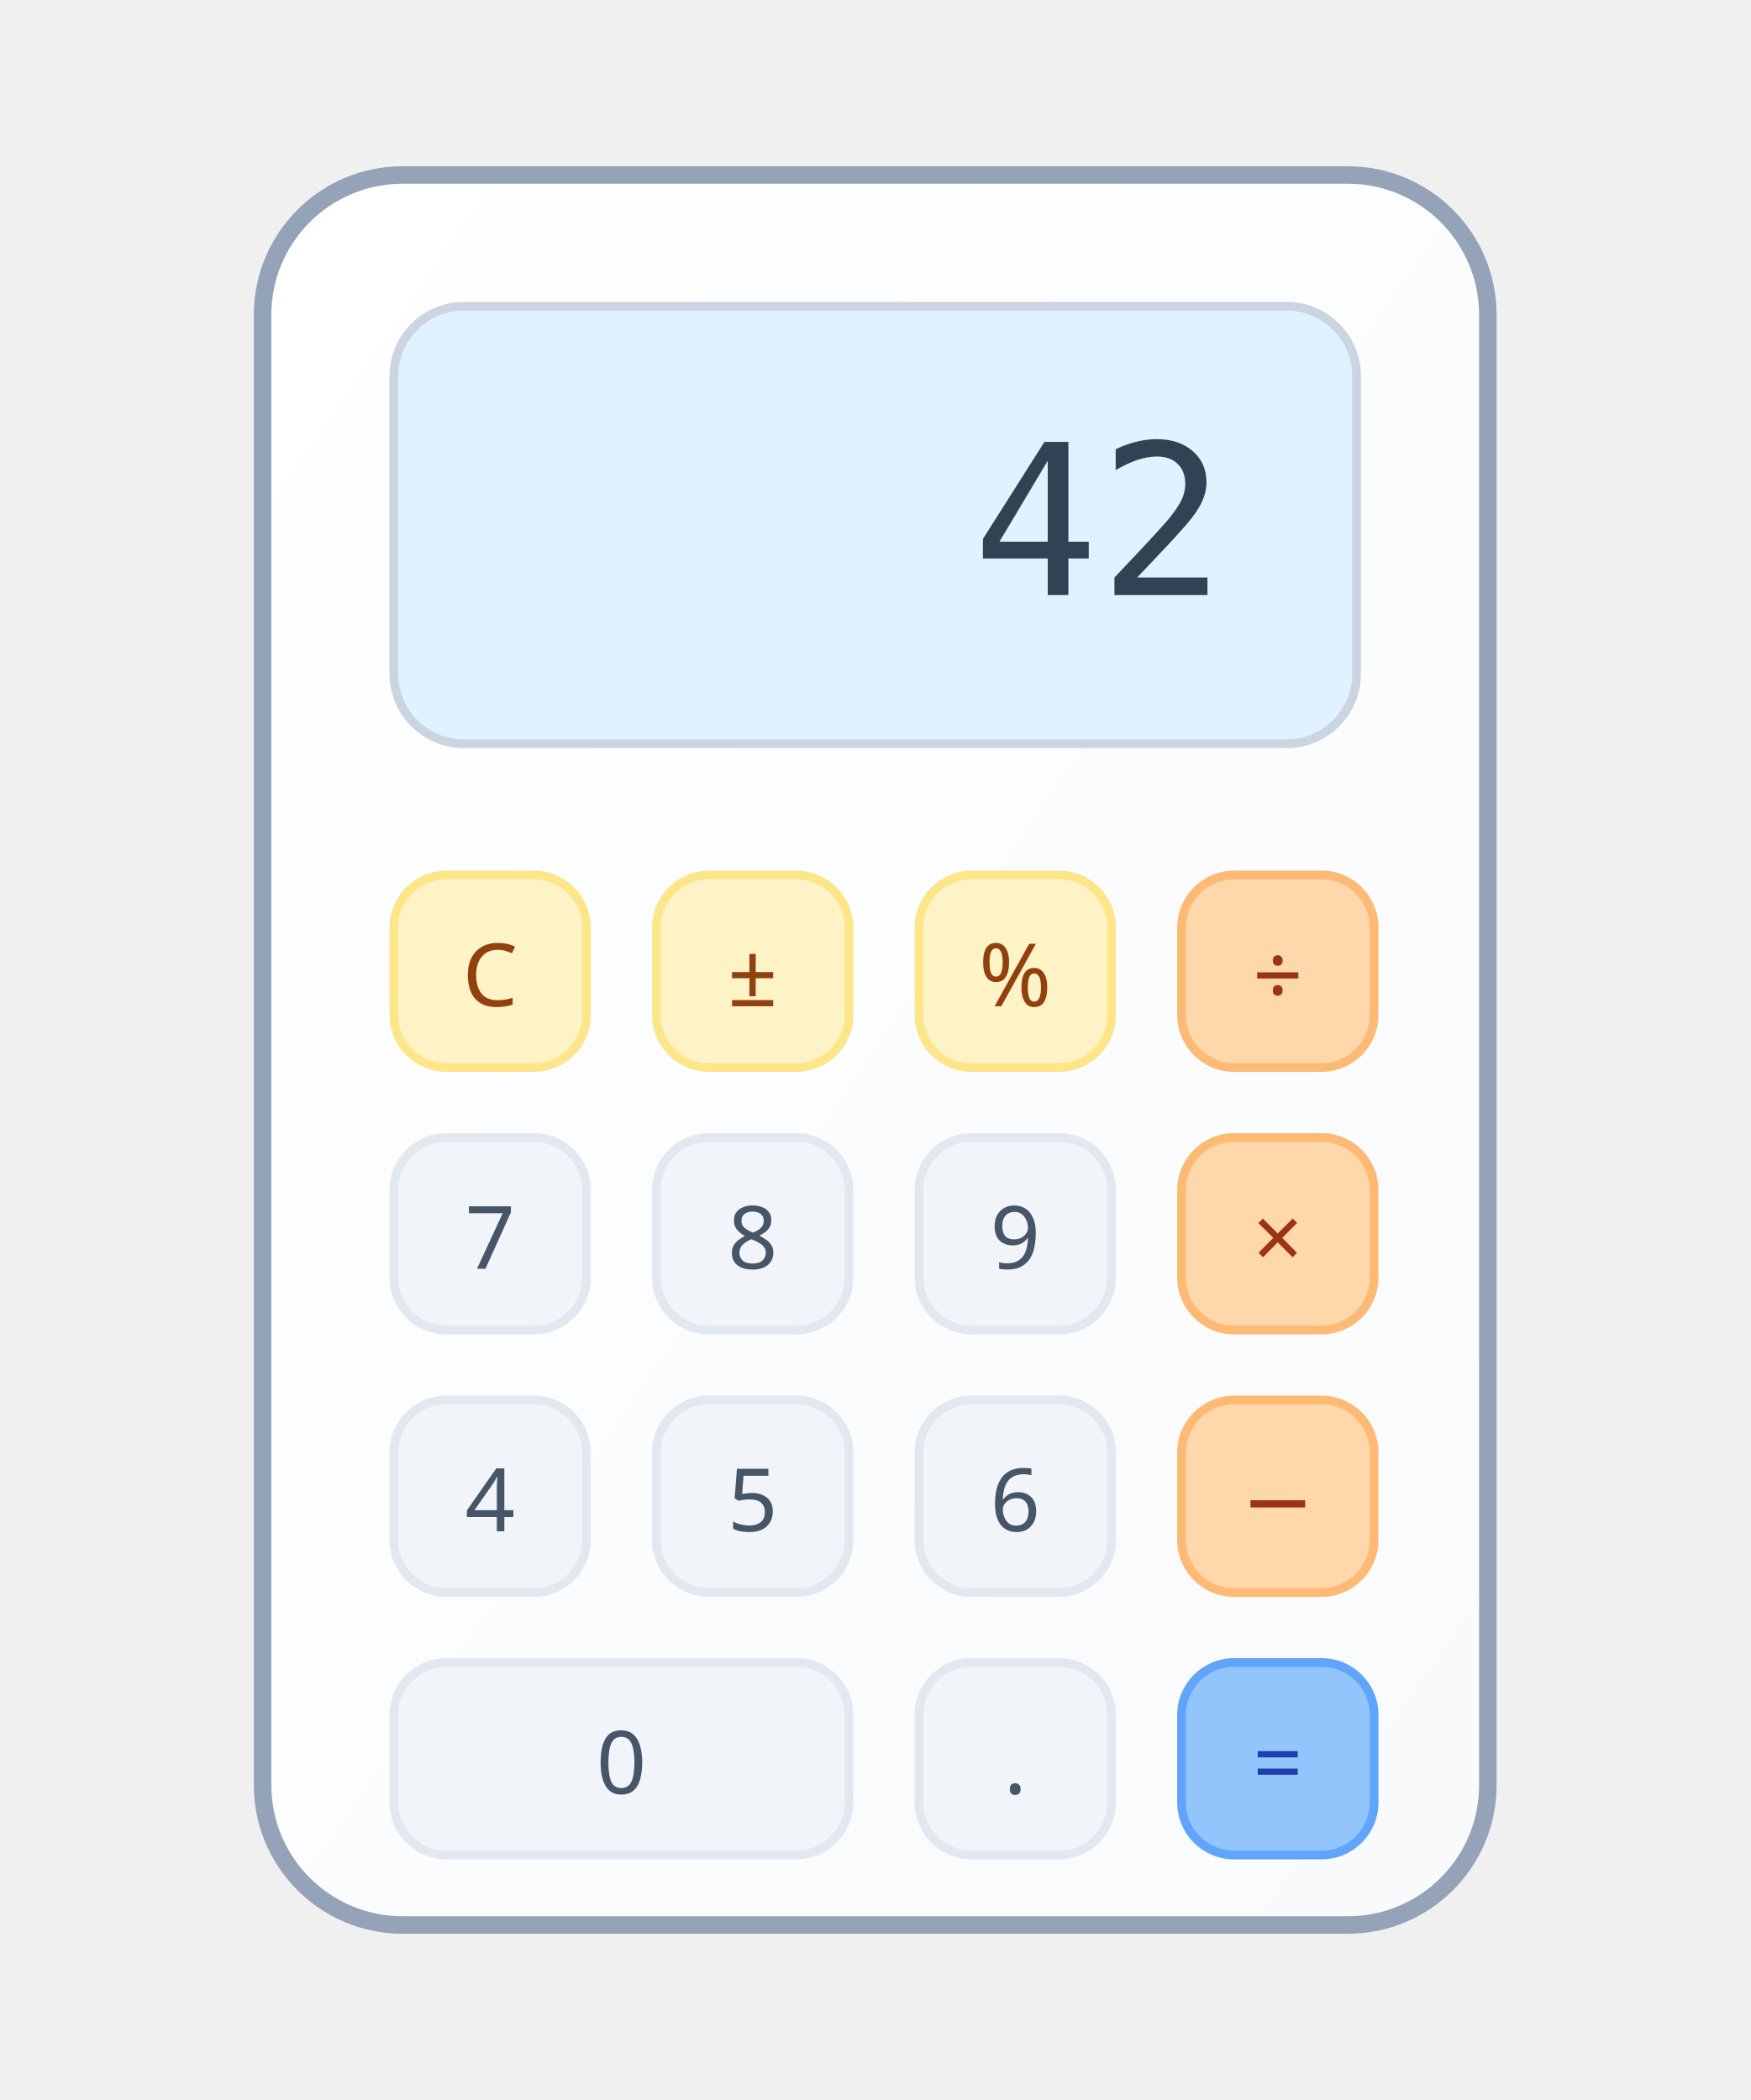
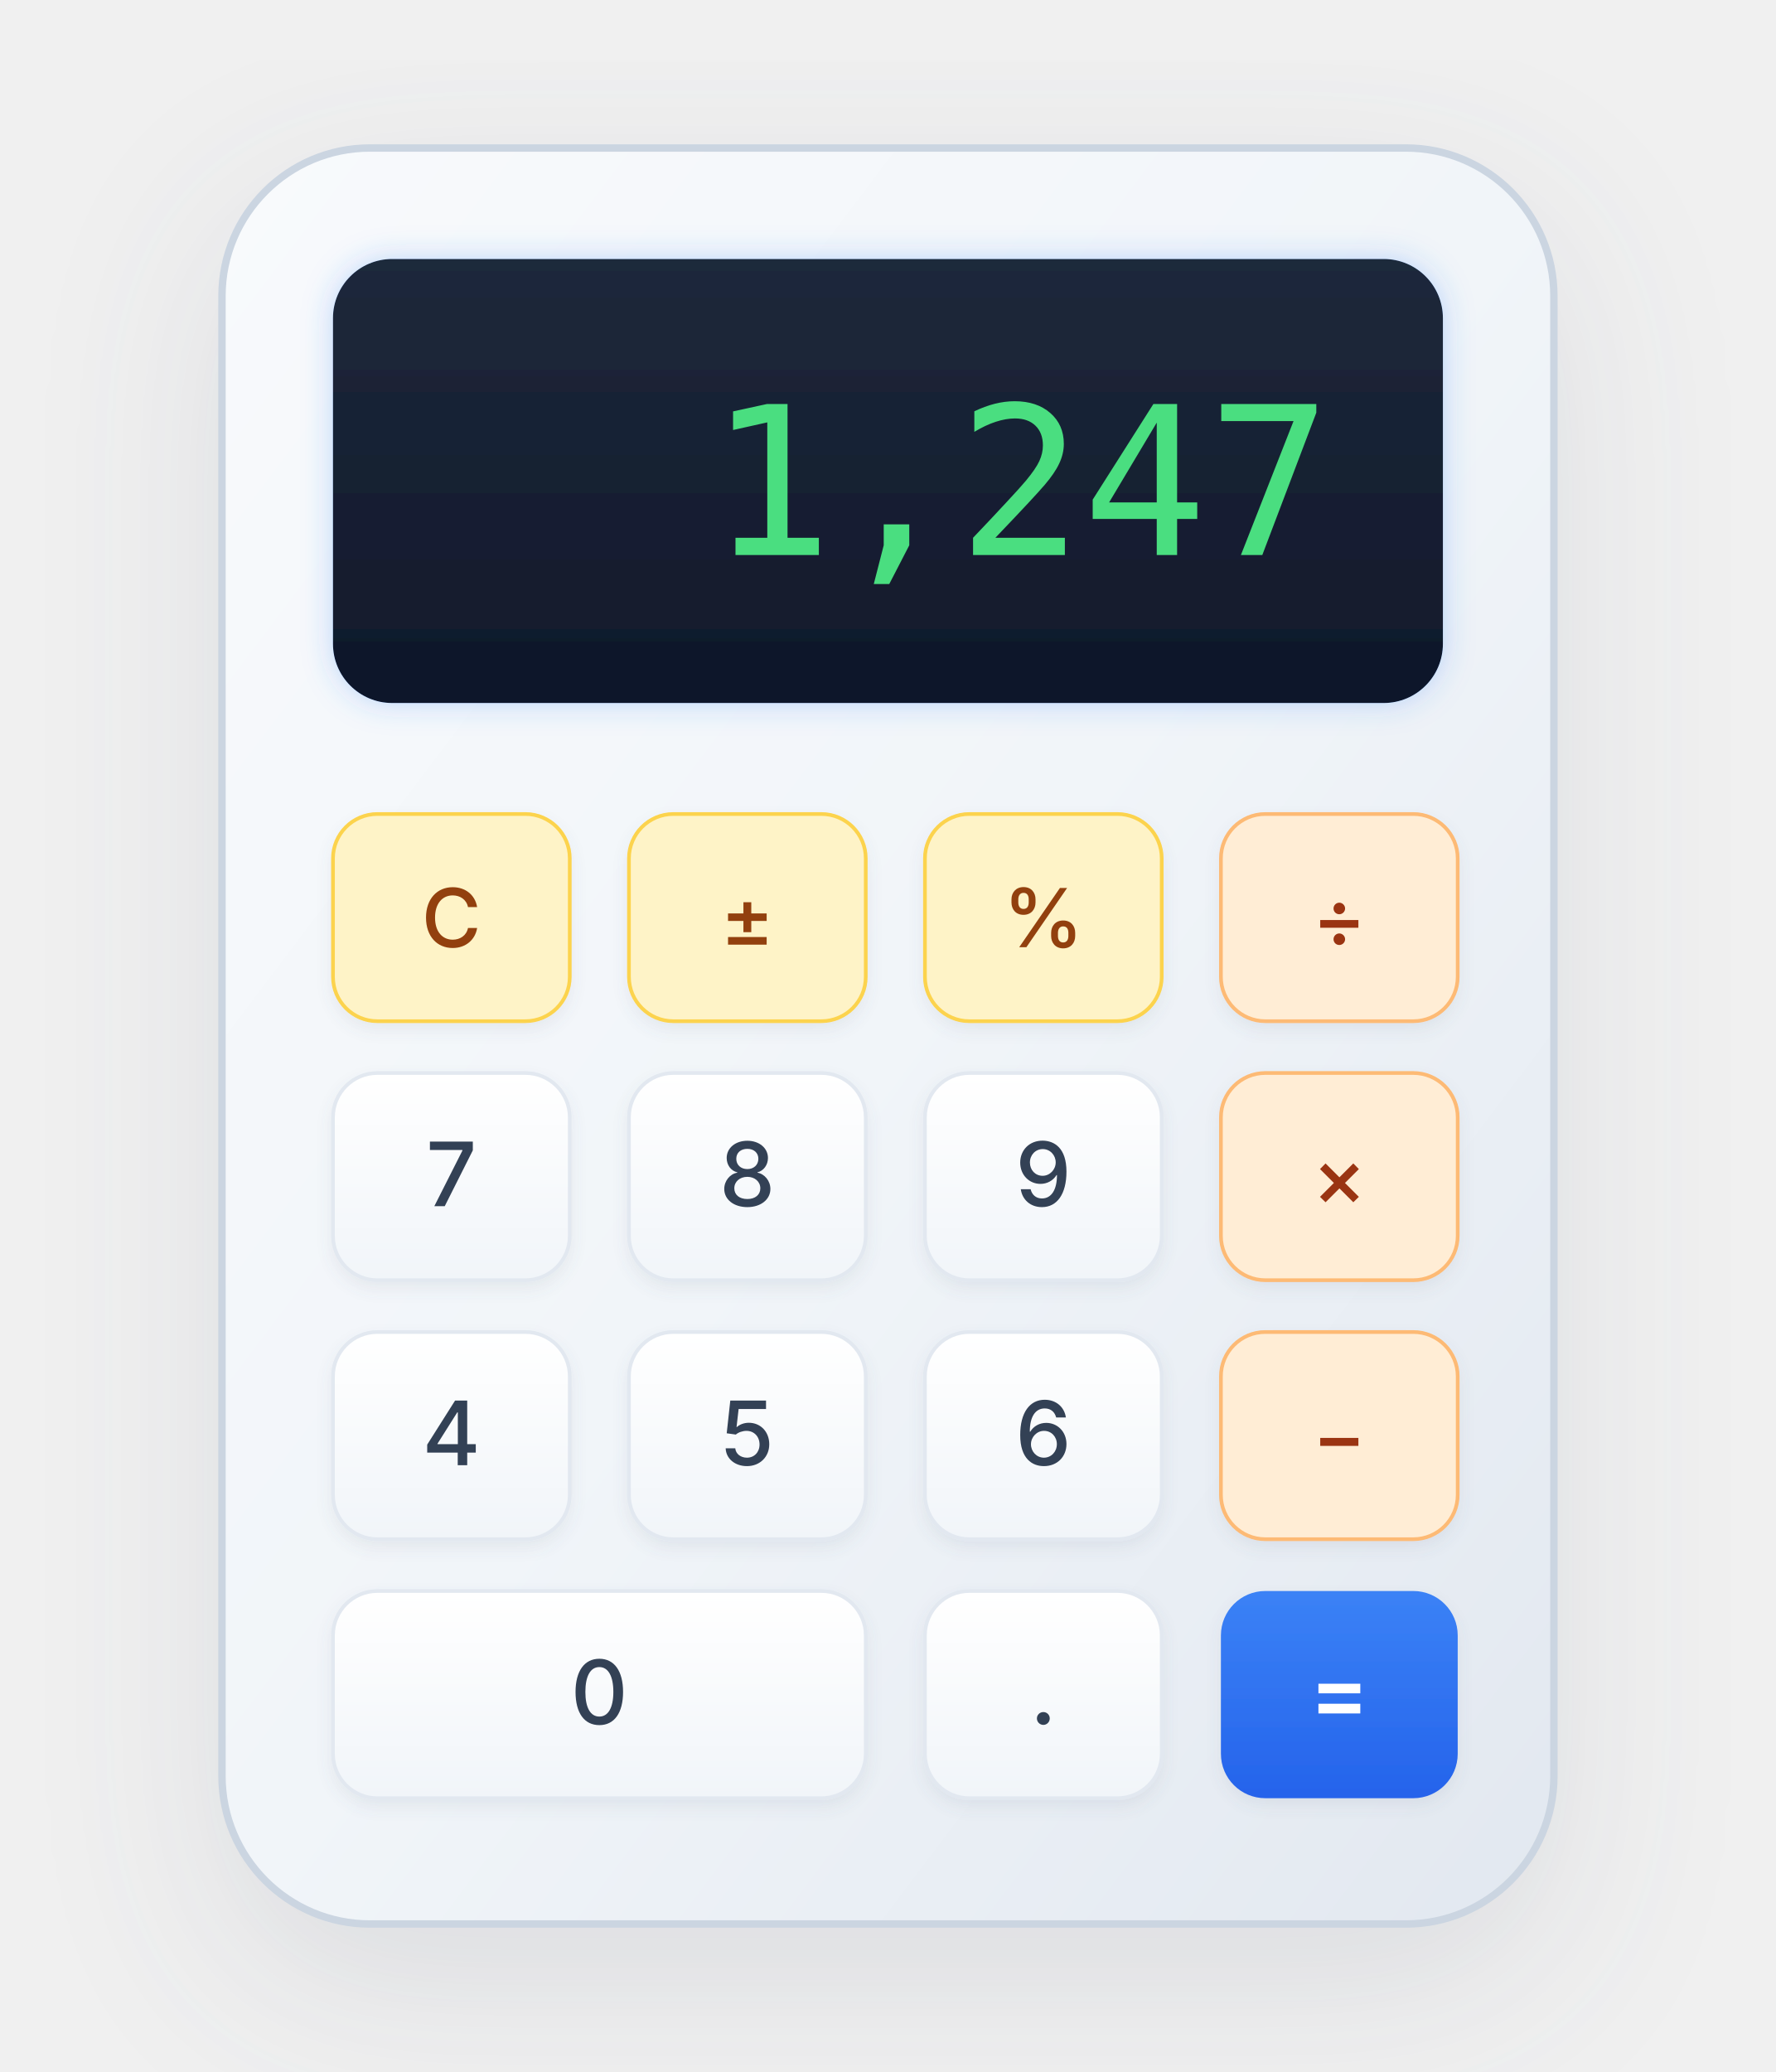
- <svg xmlns="http://www.w3.org/2000/svg" viewBox="0 0 200 240" fill="none">
-   <rect x="30" y="20" width="140" height="200" rx="16" fill="url(#bodyGradient)" stroke="#94A3B8" stroke-width="2" />
-   <rect x="45" y="35" width="110" height="50" rx="8" fill="#E0F2FE" stroke="#CBD5E1" stroke-width="1" />
-   <text x="140" y="68" font-family="monospace" font-size="24" fill="#334155" text-anchor="end">42</text>
-   <rect x="45" y="100" width="22" height="22" rx="6" fill="#FEF3C7" stroke="#FDE68A" />
-   <rect x="75" y="100" width="22" height="22" rx="6" fill="#FEF3C7" stroke="#FDE68A" />
-   <rect x="105" y="100" width="22" height="22" rx="6" fill="#FEF3C7" stroke="#FDE68A" />
-   <rect x="135" y="100" width="22" height="22" rx="6" fill="#FED7AA" stroke="#FDBA74" />
-   <rect x="45" y="130" width="22" height="22" rx="6" fill="#F1F5F9" stroke="#E2E8F0" />
-   <rect x="75" y="130" width="22" height="22" rx="6" fill="#F1F5F9" stroke="#E2E8F0" />
-   <rect x="105" y="130" width="22" height="22" rx="6" fill="#F1F5F9" stroke="#E2E8F0" />
-   <rect x="135" y="130" width="22" height="22" rx="6" fill="#FED7AA" stroke="#FDBA74" />
-   <rect x="45" y="160" width="22" height="22" rx="6" fill="#F1F5F9" stroke="#E2E8F0" />
-   <rect x="75" y="160" width="22" height="22" rx="6" fill="#F1F5F9" stroke="#E2E8F0" />
-   <rect x="105" y="160" width="22" height="22" rx="6" fill="#F1F5F9" stroke="#E2E8F0" />
-   <rect x="135" y="160" width="22" height="22" rx="6" fill="#FED7AA" stroke="#FDBA74" />
-   <rect x="45" y="190" width="52" height="22" rx="6" fill="#F1F5F9" stroke="#E2E8F0" />
-   <rect x="105" y="190" width="22" height="22" rx="6" fill="#F1F5F9" stroke="#E2E8F0" />
-   <rect x="135" y="190" width="22" height="22" rx="6" fill="#93C5FD" stroke="#60A5FA" />
-   <text x="56" y="115" font-family="sans-serif" font-size="10" fill="#92400E" text-anchor="middle">C</text>
-   <text x="86" y="115" font-family="sans-serif" font-size="10" fill="#92400E" text-anchor="middle">±</text>
-   <text x="116" y="115" font-family="sans-serif" font-size="10" fill="#92400E" text-anchor="middle">%</text>
-   <text x="146" y="115" font-family="sans-serif" font-size="10" fill="#9A3412" text-anchor="middle">÷</text>
-   <text x="56" y="145" font-family="sans-serif" font-size="10" fill="#475569" text-anchor="middle">7</text>
-   <text x="86" y="145" font-family="sans-serif" font-size="10" fill="#475569" text-anchor="middle">8</text>
-   <text x="116" y="145" font-family="sans-serif" font-size="10" fill="#475569" text-anchor="middle">9</text>
-   <text x="146" y="145" font-family="sans-serif" font-size="10" fill="#9A3412" text-anchor="middle">×</text>
-   <text x="56" y="175" font-family="sans-serif" font-size="10" fill="#475569" text-anchor="middle">4</text>
-   <text x="86" y="175" font-family="sans-serif" font-size="10" fill="#475569" text-anchor="middle">5</text>
-   <text x="116" y="175" font-family="sans-serif" font-size="10" fill="#475569" text-anchor="middle">6</text>
-   <text x="146" y="175" font-family="sans-serif" font-size="10" fill="#9A3412" text-anchor="middle">−</text>
-   <text x="71" y="205" font-family="sans-serif" font-size="10" fill="#475569" text-anchor="middle">0</text>
-   <text x="116" y="205" font-family="sans-serif" font-size="10" fill="#475569" text-anchor="middle">.</text>
-   <text x="146" y="205" font-family="sans-serif" font-size="10" fill="#1E40AF" text-anchor="middle">=</text>
+ <svg xmlns="http://www.w3.org/2000/svg" viewBox="0 0 240 280" fill="none">
  <defs>
-     <linearGradient id="bodyGradient" x1="0%" y1="0%" x2="100%" y2="100%">
-       <stop offset="0%" style="stop-color:#FFFFFF" />
-       <stop offset="100%" style="stop-color:#F8FAFC" />
+     <linearGradient id="bodyGrad" x1="0%" y1="0%" x2="100%" y2="100%">
+       <stop offset="0%" stop-color="#F8FAFC" />
+       <stop offset="50%" stop-color="#F1F5F9" />
+       <stop offset="100%" stop-color="#E2E8F0" />
    </linearGradient>
+     <linearGradient id="screenGrad" x1="0%" y1="0%" x2="0%" y2="100%">
+       <stop offset="0%" stop-color="#1E293B" />
+       <stop offset="100%" stop-color="#0F172A" />
+     </linearGradient>
+     <linearGradient id="buttonGrad" x1="0%" y1="0%" x2="0%" y2="100%">
+       <stop offset="0%" stop-color="#FFFFFF" />
+       <stop offset="100%" stop-color="#F1F5F9" />
+     </linearGradient>
+     <linearGradient id="accentGrad" x1="0%" y1="0%" x2="0%" y2="100%">
+       <stop offset="0%" stop-color="#3B82F6" />
+       <stop offset="100%" stop-color="#2563EB" />
+     </linearGradient>
+     <filter id="bodyShadow" x="-20%" y="-20%" width="140%" height="140%">
+       <feDropShadow dx="0" dy="8" stdDeviation="12" flood-color="#64748B" flood-opacity="0.15" />
+     </filter>
+     <filter id="buttonShadow" x="-50%" y="-50%" width="200%" height="200%">
+       <feDropShadow dx="0" dy="1" stdDeviation="1" flood-color="#64748B" flood-opacity="0.1" />
+     </filter>
+     <filter id="screenGlow" x="-50%" y="-50%" width="200%" height="200%">
+       <feDropShadow dx="0" dy="0" stdDeviation="2" flood-color="#3B82F6" flood-opacity="0.3" />
+     </filter>
  </defs>
+   <rect x="30" y="20" width="180" height="240" rx="20" fill="url(#bodyGrad)" filter="url(#bodyShadow)" />
+   <rect x="30" y="20" width="180" height="240" rx="20" stroke="#CBD5E1" stroke-width="1" fill="none" />
+   <rect x="45" y="35" width="150" height="60" rx="8" fill="url(#screenGrad)" filter="url(#screenGlow)" />
+   <text x="180" y="75" font-family="SF Mono, Monaco, monospace" font-size="28" fill="#4ADE80" text-anchor="end" font-weight="500">1,247</text>
+   <g filter="url(#buttonShadow)">
+     <rect x="45" y="110" width="32" height="28" rx="6" fill="#FEF3C7" stroke="#FCD34D" stroke-width="0.5" />
+     <rect x="85" y="110" width="32" height="28" rx="6" fill="#FEF3C7" stroke="#FCD34D" stroke-width="0.5" />
+     <rect x="125" y="110" width="32" height="28" rx="6" fill="#FEF3C7" stroke="#FCD34D" stroke-width="0.5" />
+     <rect x="165" y="110" width="32" height="28" rx="6" fill="#FFEDD5" stroke="#FDBA74" stroke-width="0.5" />
+   </g>
+   <g filter="url(#buttonShadow)">
+     <rect x="45" y="145" width="32" height="28" rx="6" fill="url(#buttonGrad)" stroke="#E2E8F0" stroke-width="0.5" />
+     <rect x="85" y="145" width="32" height="28" rx="6" fill="url(#buttonGrad)" stroke="#E2E8F0" stroke-width="0.5" />
+     <rect x="125" y="145" width="32" height="28" rx="6" fill="url(#buttonGrad)" stroke="#E2E8F0" stroke-width="0.5" />
+     <rect x="165" y="145" width="32" height="28" rx="6" fill="#FFEDD5" stroke="#FDBA74" stroke-width="0.5" />
+   </g>
+   <g filter="url(#buttonShadow)">
+     <rect x="45" y="180" width="32" height="28" rx="6" fill="url(#buttonGrad)" stroke="#E2E8F0" stroke-width="0.5" />
+     <rect x="85" y="180" width="32" height="28" rx="6" fill="url(#buttonGrad)" stroke="#E2E8F0" stroke-width="0.5" />
+     <rect x="125" y="180" width="32" height="28" rx="6" fill="url(#buttonGrad)" stroke="#E2E8F0" stroke-width="0.5" />
+     <rect x="165" y="180" width="32" height="28" rx="6" fill="#FFEDD5" stroke="#FDBA74" stroke-width="0.5" />
+   </g>
+   <g filter="url(#buttonShadow)">
+     <rect x="45" y="215" width="72" height="28" rx="6" fill="url(#buttonGrad)" stroke="#E2E8F0" stroke-width="0.5" />
+     <rect x="125" y="215" width="32" height="28" rx="6" fill="url(#buttonGrad)" stroke="#E2E8F0" stroke-width="0.5" />
+     <rect x="165" y="215" width="32" height="28" rx="6" fill="url(#accentGrad)" />
+   </g>
+   <text x="61" y="128" font-family="Inter, system-ui" font-size="11" fill="#92400E" text-anchor="middle" font-weight="500">C</text>
+   <text x="101" y="128" font-family="Inter, system-ui" font-size="11" fill="#92400E" text-anchor="middle" font-weight="500">±</text>
+   <text x="141" y="128" font-family="Inter, system-ui" font-size="11" fill="#92400E" text-anchor="middle" font-weight="500">%</text>
+   <text x="181" y="128" font-family="Inter, system-ui" font-size="11" fill="#9A3412" text-anchor="middle" font-weight="500">÷</text>
+   <text x="61" y="163" font-family="Inter, system-ui" font-size="12" fill="#334155" text-anchor="middle" font-weight="500">7</text>
+   <text x="101" y="163" font-family="Inter, system-ui" font-size="12" fill="#334155" text-anchor="middle" font-weight="500">8</text>
+   <text x="141" y="163" font-family="Inter, system-ui" font-size="12" fill="#334155" text-anchor="middle" font-weight="500">9</text>
+   <text x="181" y="163" font-family="Inter, system-ui" font-size="11" fill="#9A3412" text-anchor="middle" font-weight="500">×</text>
+   <text x="61" y="198" font-family="Inter, system-ui" font-size="12" fill="#334155" text-anchor="middle" font-weight="500">4</text>
+   <text x="101" y="198" font-family="Inter, system-ui" font-size="12" fill="#334155" text-anchor="middle" font-weight="500">5</text>
+   <text x="141" y="198" font-family="Inter, system-ui" font-size="12" fill="#334155" text-anchor="middle" font-weight="500">6</text>
+   <text x="181" y="198" font-family="Inter, system-ui" font-size="11" fill="#9A3412" text-anchor="middle" font-weight="500">−</text>
+   <text x="81" y="233" font-family="Inter, system-ui" font-size="12" fill="#334155" text-anchor="middle" font-weight="500">0</text>
+   <text x="141" y="233" font-family="Inter, system-ui" font-size="12" fill="#334155" text-anchor="middle" font-weight="500">.</text>
+   <text x="181" y="233" font-family="Inter, system-ui" font-size="12" fill="#FFFFFF" text-anchor="middle" font-weight="600">=</text>
</svg>
